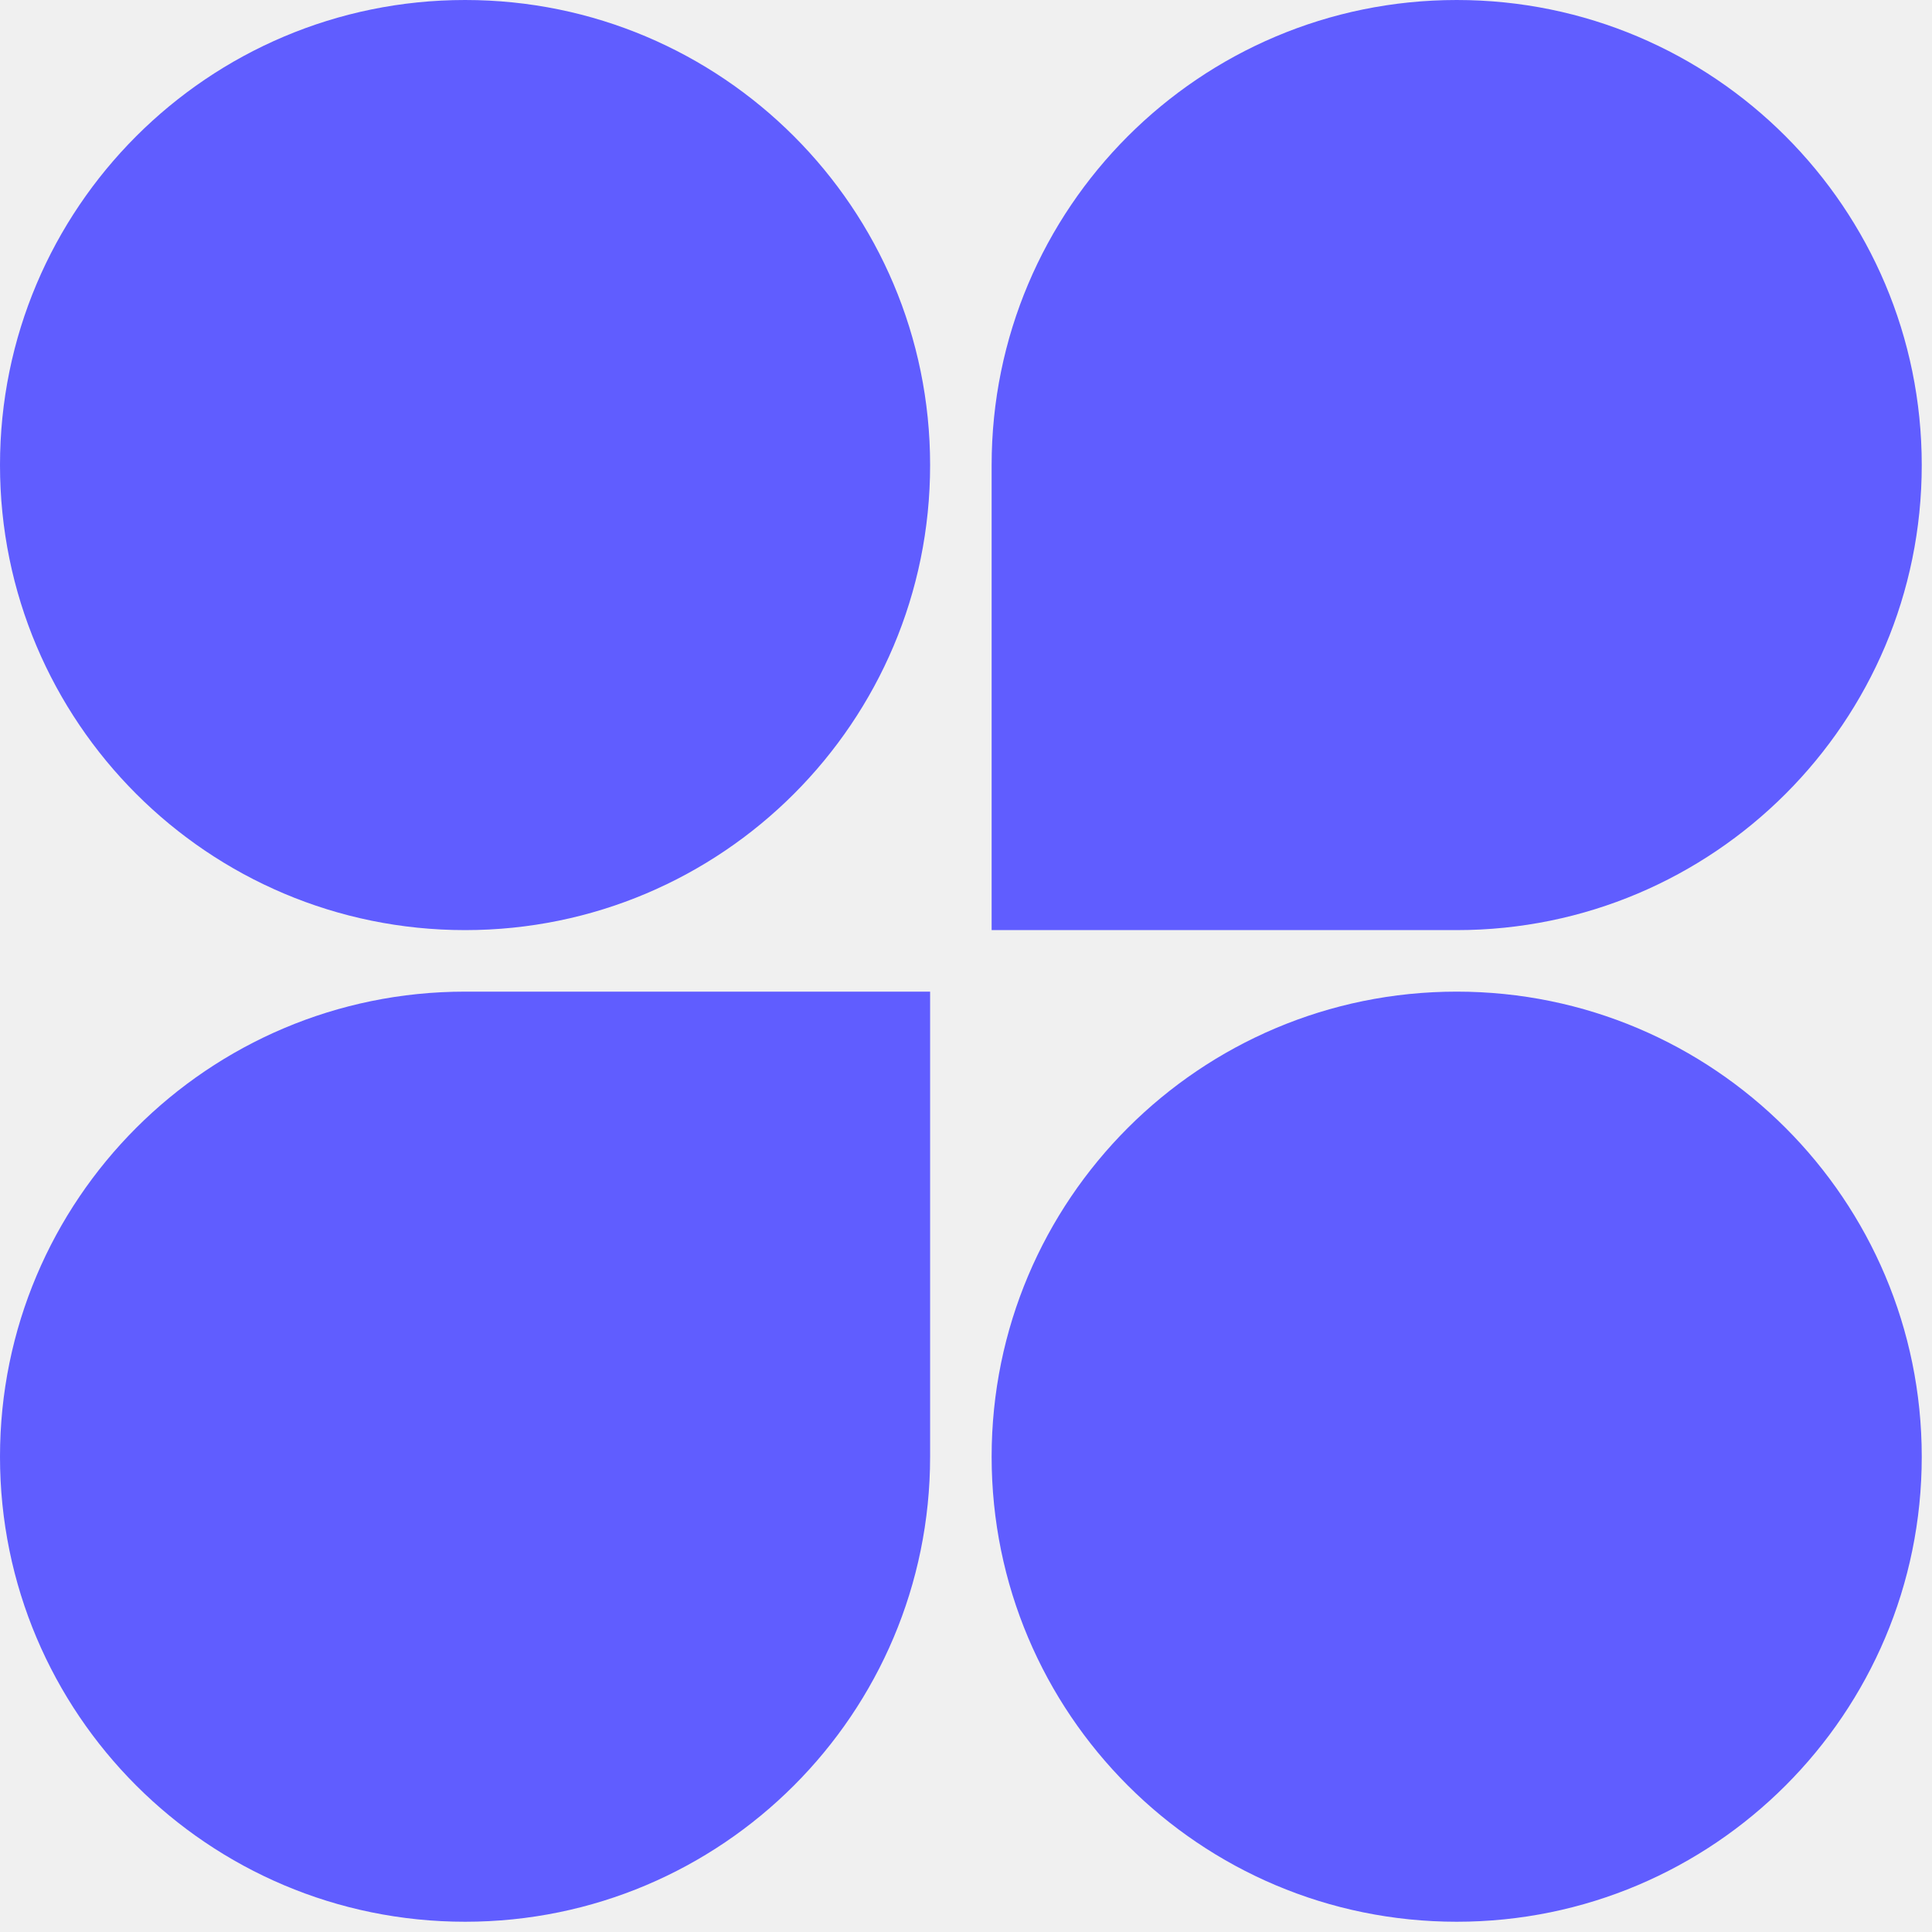
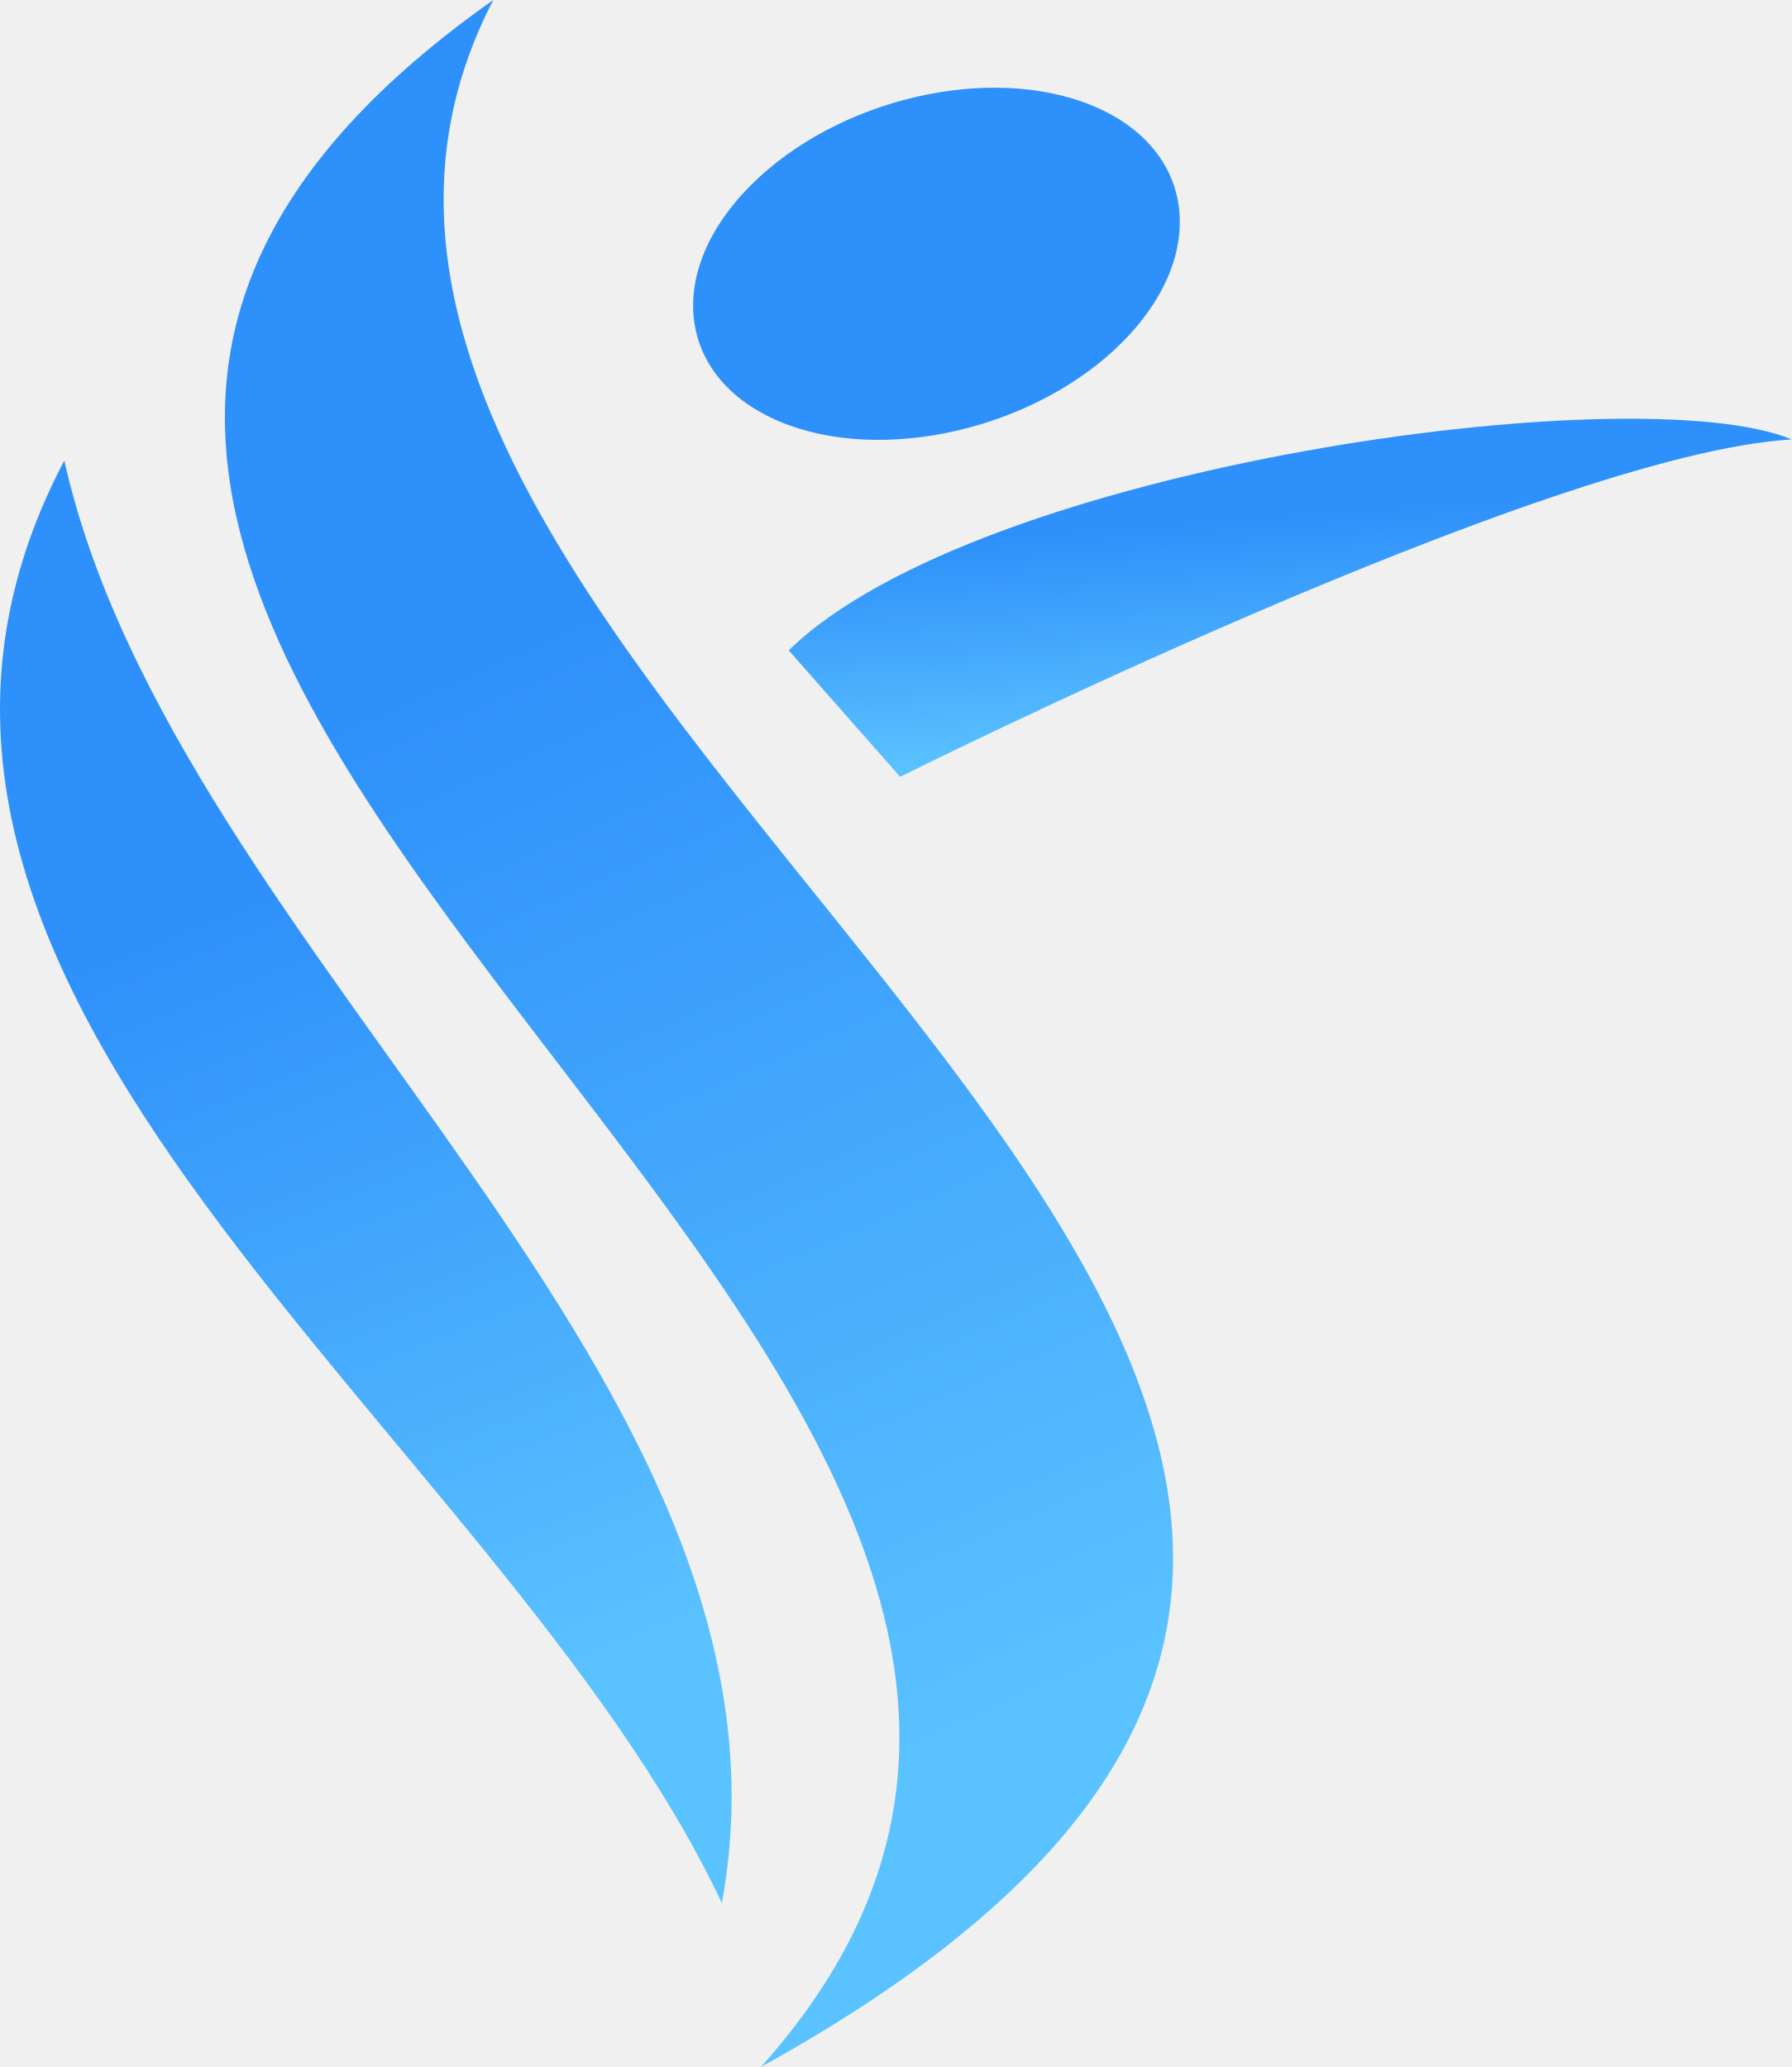
- <svg xmlns="http://www.w3.org/2000/svg" width="26" height="26" viewBox="0 0 26 26" fill="none">
-   <path d="M12.517 6.259C12.517 9.715 9.715 12.517 6.259 12.517C2.802 12.517 0 9.715 0 6.259C0 2.802 2.802 0 6.259 0C9.715 0 12.517 2.802 12.517 6.259Z" fill="#605DFF" />
-   <path d="M13.345 6.259C13.345 2.802 16.147 0 19.604 0C23.06 0 25.862 2.802 25.862 6.259C25.862 9.715 23.06 12.517 19.604 12.517H13.345V6.259Z" fill="#605DFF" />
-   <path d="M0 19.604C0 16.147 2.802 13.345 6.259 13.345H12.517V19.603C12.517 23.06 9.715 25.862 6.259 25.862C2.802 25.862 0 23.06 0 19.604Z" fill="#605DFF" />
-   <path d="M25.862 19.604C25.862 23.06 23.06 25.862 19.604 25.862C16.147 25.862 13.345 23.06 13.345 19.604C13.345 16.147 16.147 13.345 19.604 13.345C23.06 13.345 25.862 16.147 25.862 19.604Z" fill="#605DFF" />
+ <svg xmlns="http://www.w3.org/2000/svg" width="26" height="30" viewBox="0 0 26 30" fill="none">
+   <g clip-path="url(#clip0_3_17)">
+     <g clip-path="url(#clip1_3_17)">
+       <path d="M16.396 4.851C17.579 3.557 17.282 2.051 15.732 1.487C14.182 0.922 11.966 1.513 10.783 2.806C9.599 4.099 9.896 5.605 11.446 6.17C12.996 6.735 15.213 6.144 16.396 4.851Z" fill="#2E90FA" />
+       <path d="M11.041 30C28.434 20.382 1.824 10.278 7.158 0C-6.339 9.513 20.327 19.63 11.041 30Z" fill="url(#paint0_linear_3_17)" />
+       <path d="M0.933 6.684C2.549 13.899 11.867 20.06 10.475 27.62C7.206 20.684 -3.132 14.411 0.933 6.684Z" fill="url(#paint1_linear_3_17)" />
+       <path d="M11.445 9.439L13.062 11.275C13.062 11.275 22.442 6.582 26 6.378C23.746 5.441 14.188 6.758 11.445 9.439Z" fill="url(#paint2_linear_3_17)" />
+     </g>
+   </g>
+   <defs>
+     <linearGradient id="paint0_linear_3_17" x1="5.013" y1="10.459" x2="11.977" y2="26.089" gradientUnits="userSpaceOnUse">
+       <stop stop-color="#2E90FA" />
+       <stop offset="1" stop-color="#5AC2FF" />
+     </linearGradient>
+     <linearGradient id="paint1_linear_3_17" x1="1.35" y1="13.983" x2="5.883" y2="25.23" gradientUnits="userSpaceOnUse">
+       <stop stop-color="#2E90FA" />
+       <stop offset="1" stop-color="#5AC2FF" />
+     </linearGradient>
+     <linearGradient id="paint2_linear_3_17" x1="13.296" y1="7.889" x2="13.532" y2="11.118" gradientUnits="userSpaceOnUse">
+       <stop stop-color="#2E90FA" />
+       <stop offset="1" stop-color="#5AC2FF" />
+     </linearGradient>
+     <clipPath id="clip0_3_17">
+       <rect width="26" height="30" fill="white" />
+     </clipPath>
+     <clipPath id="clip1_3_17">
+       <rect width="26" height="30" fill="white" />
+     </clipPath>
+   </defs>
</svg>
